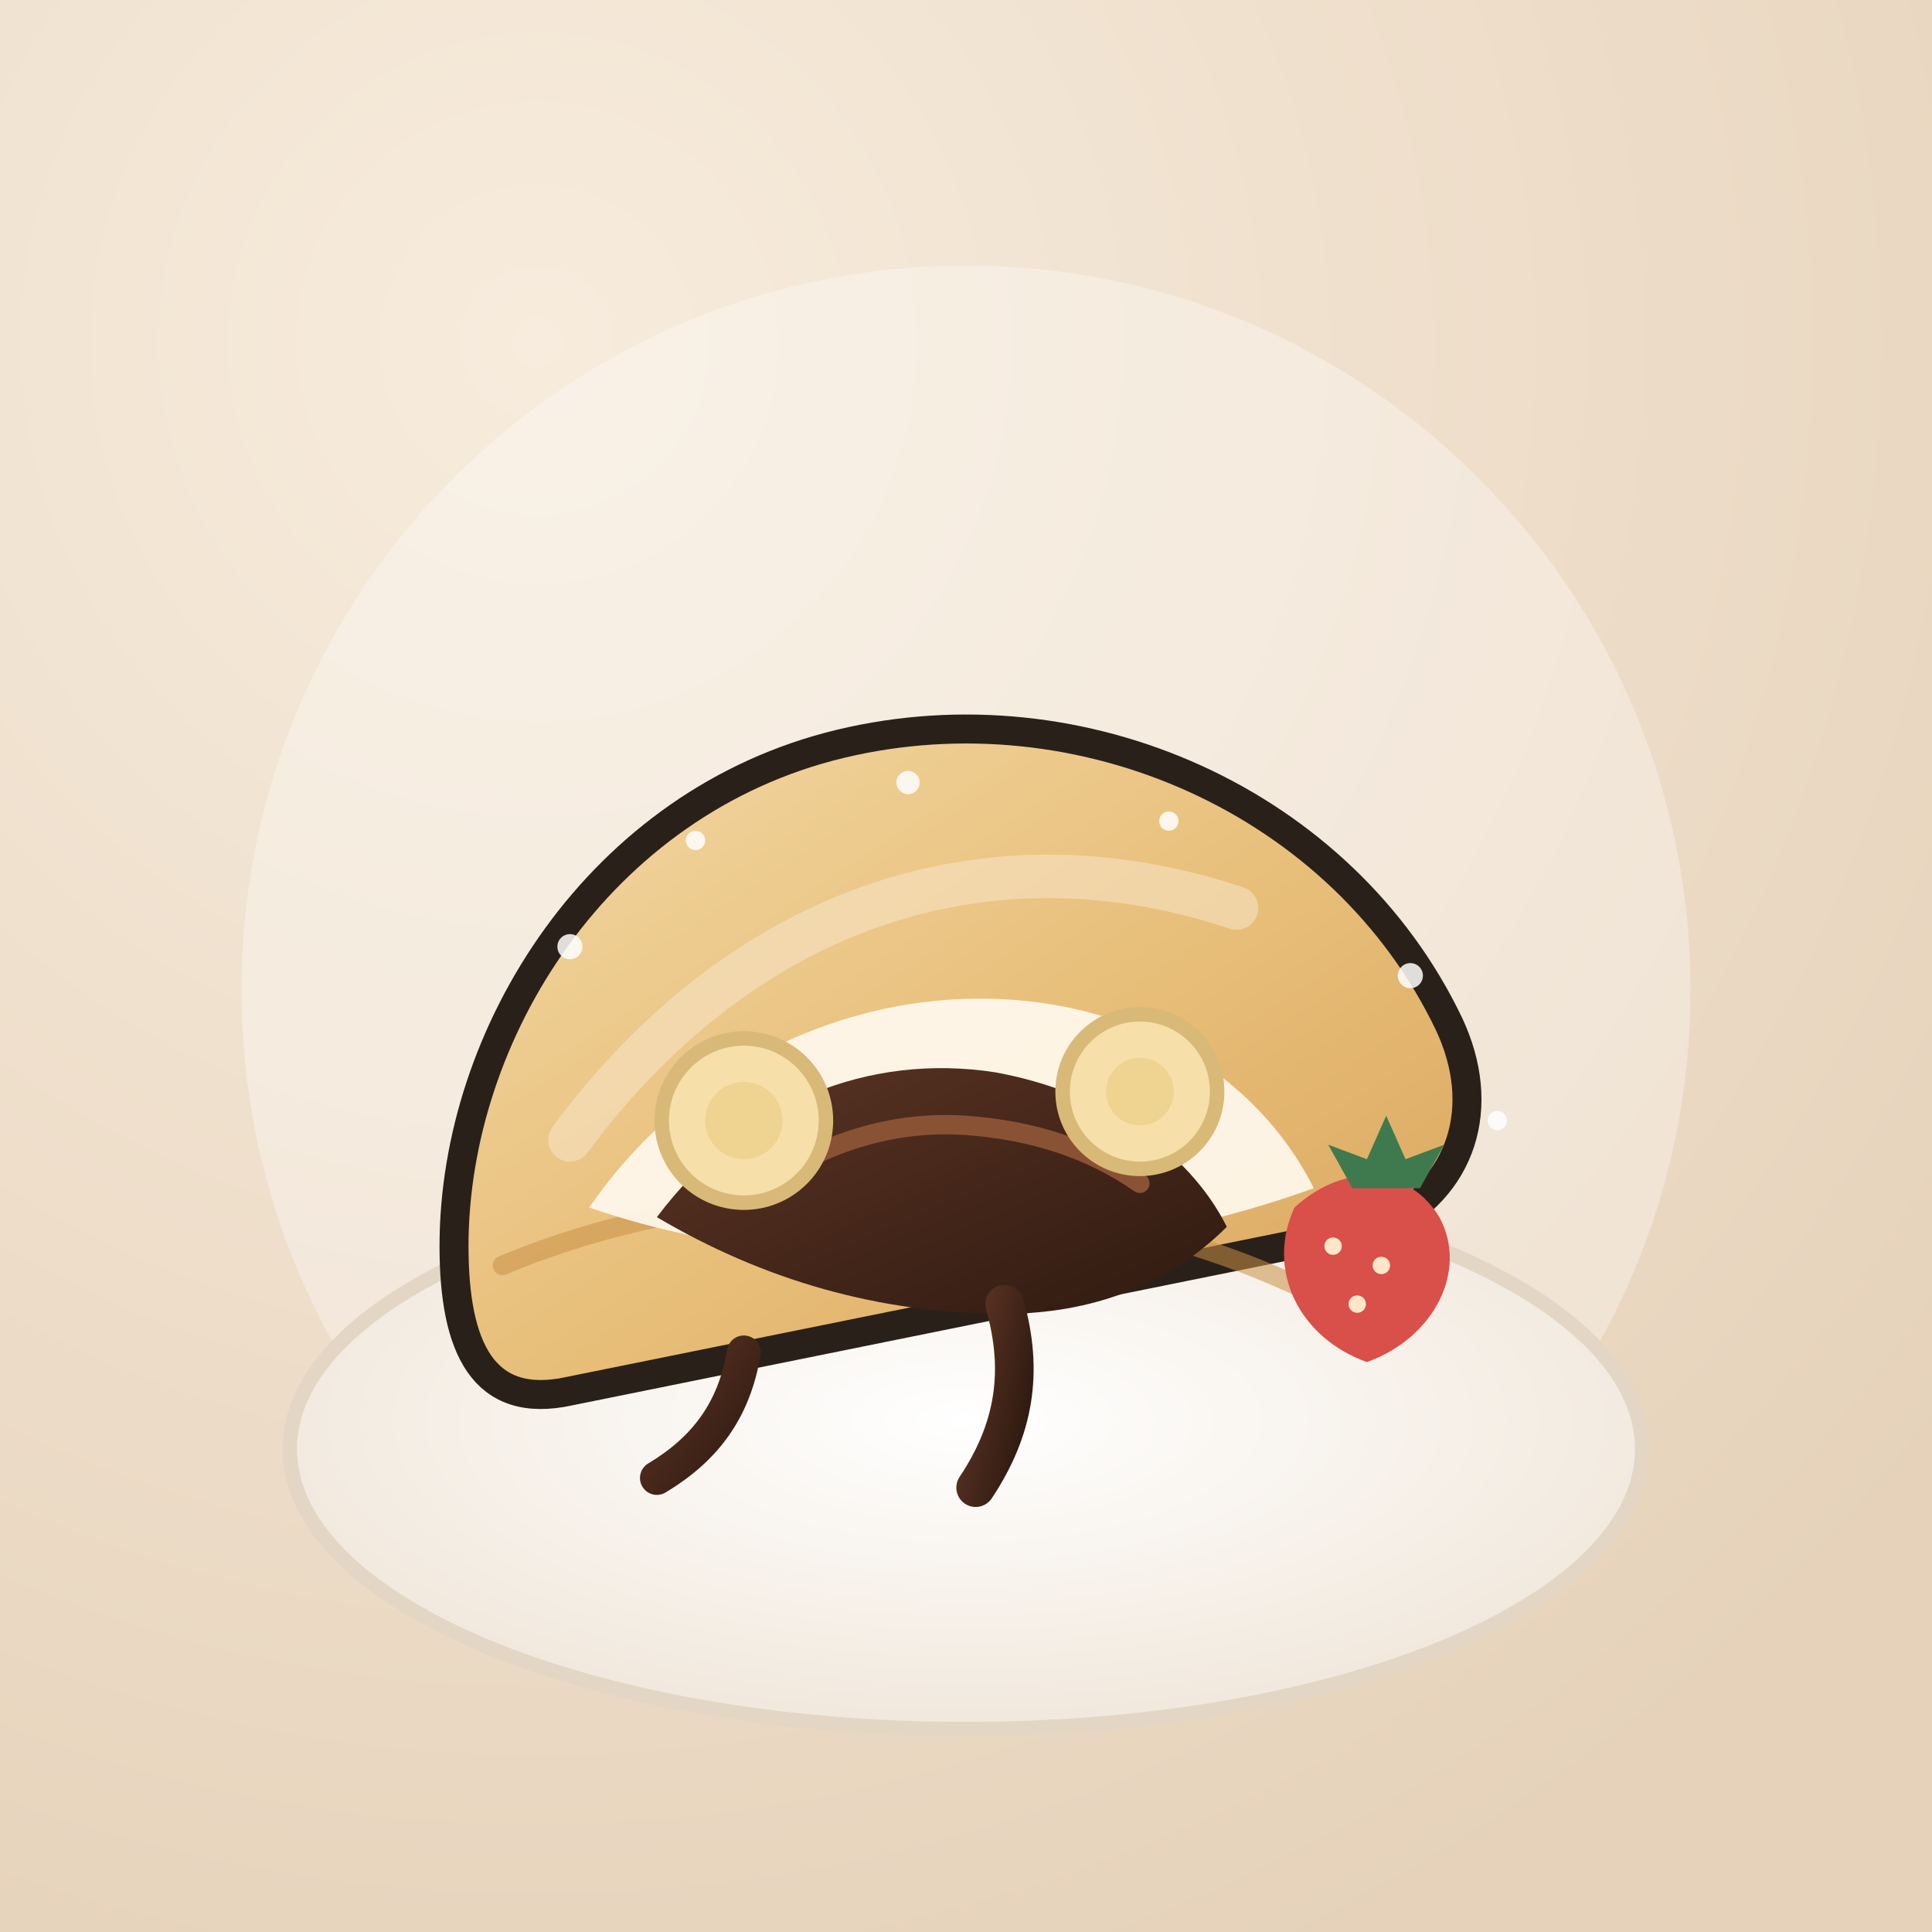
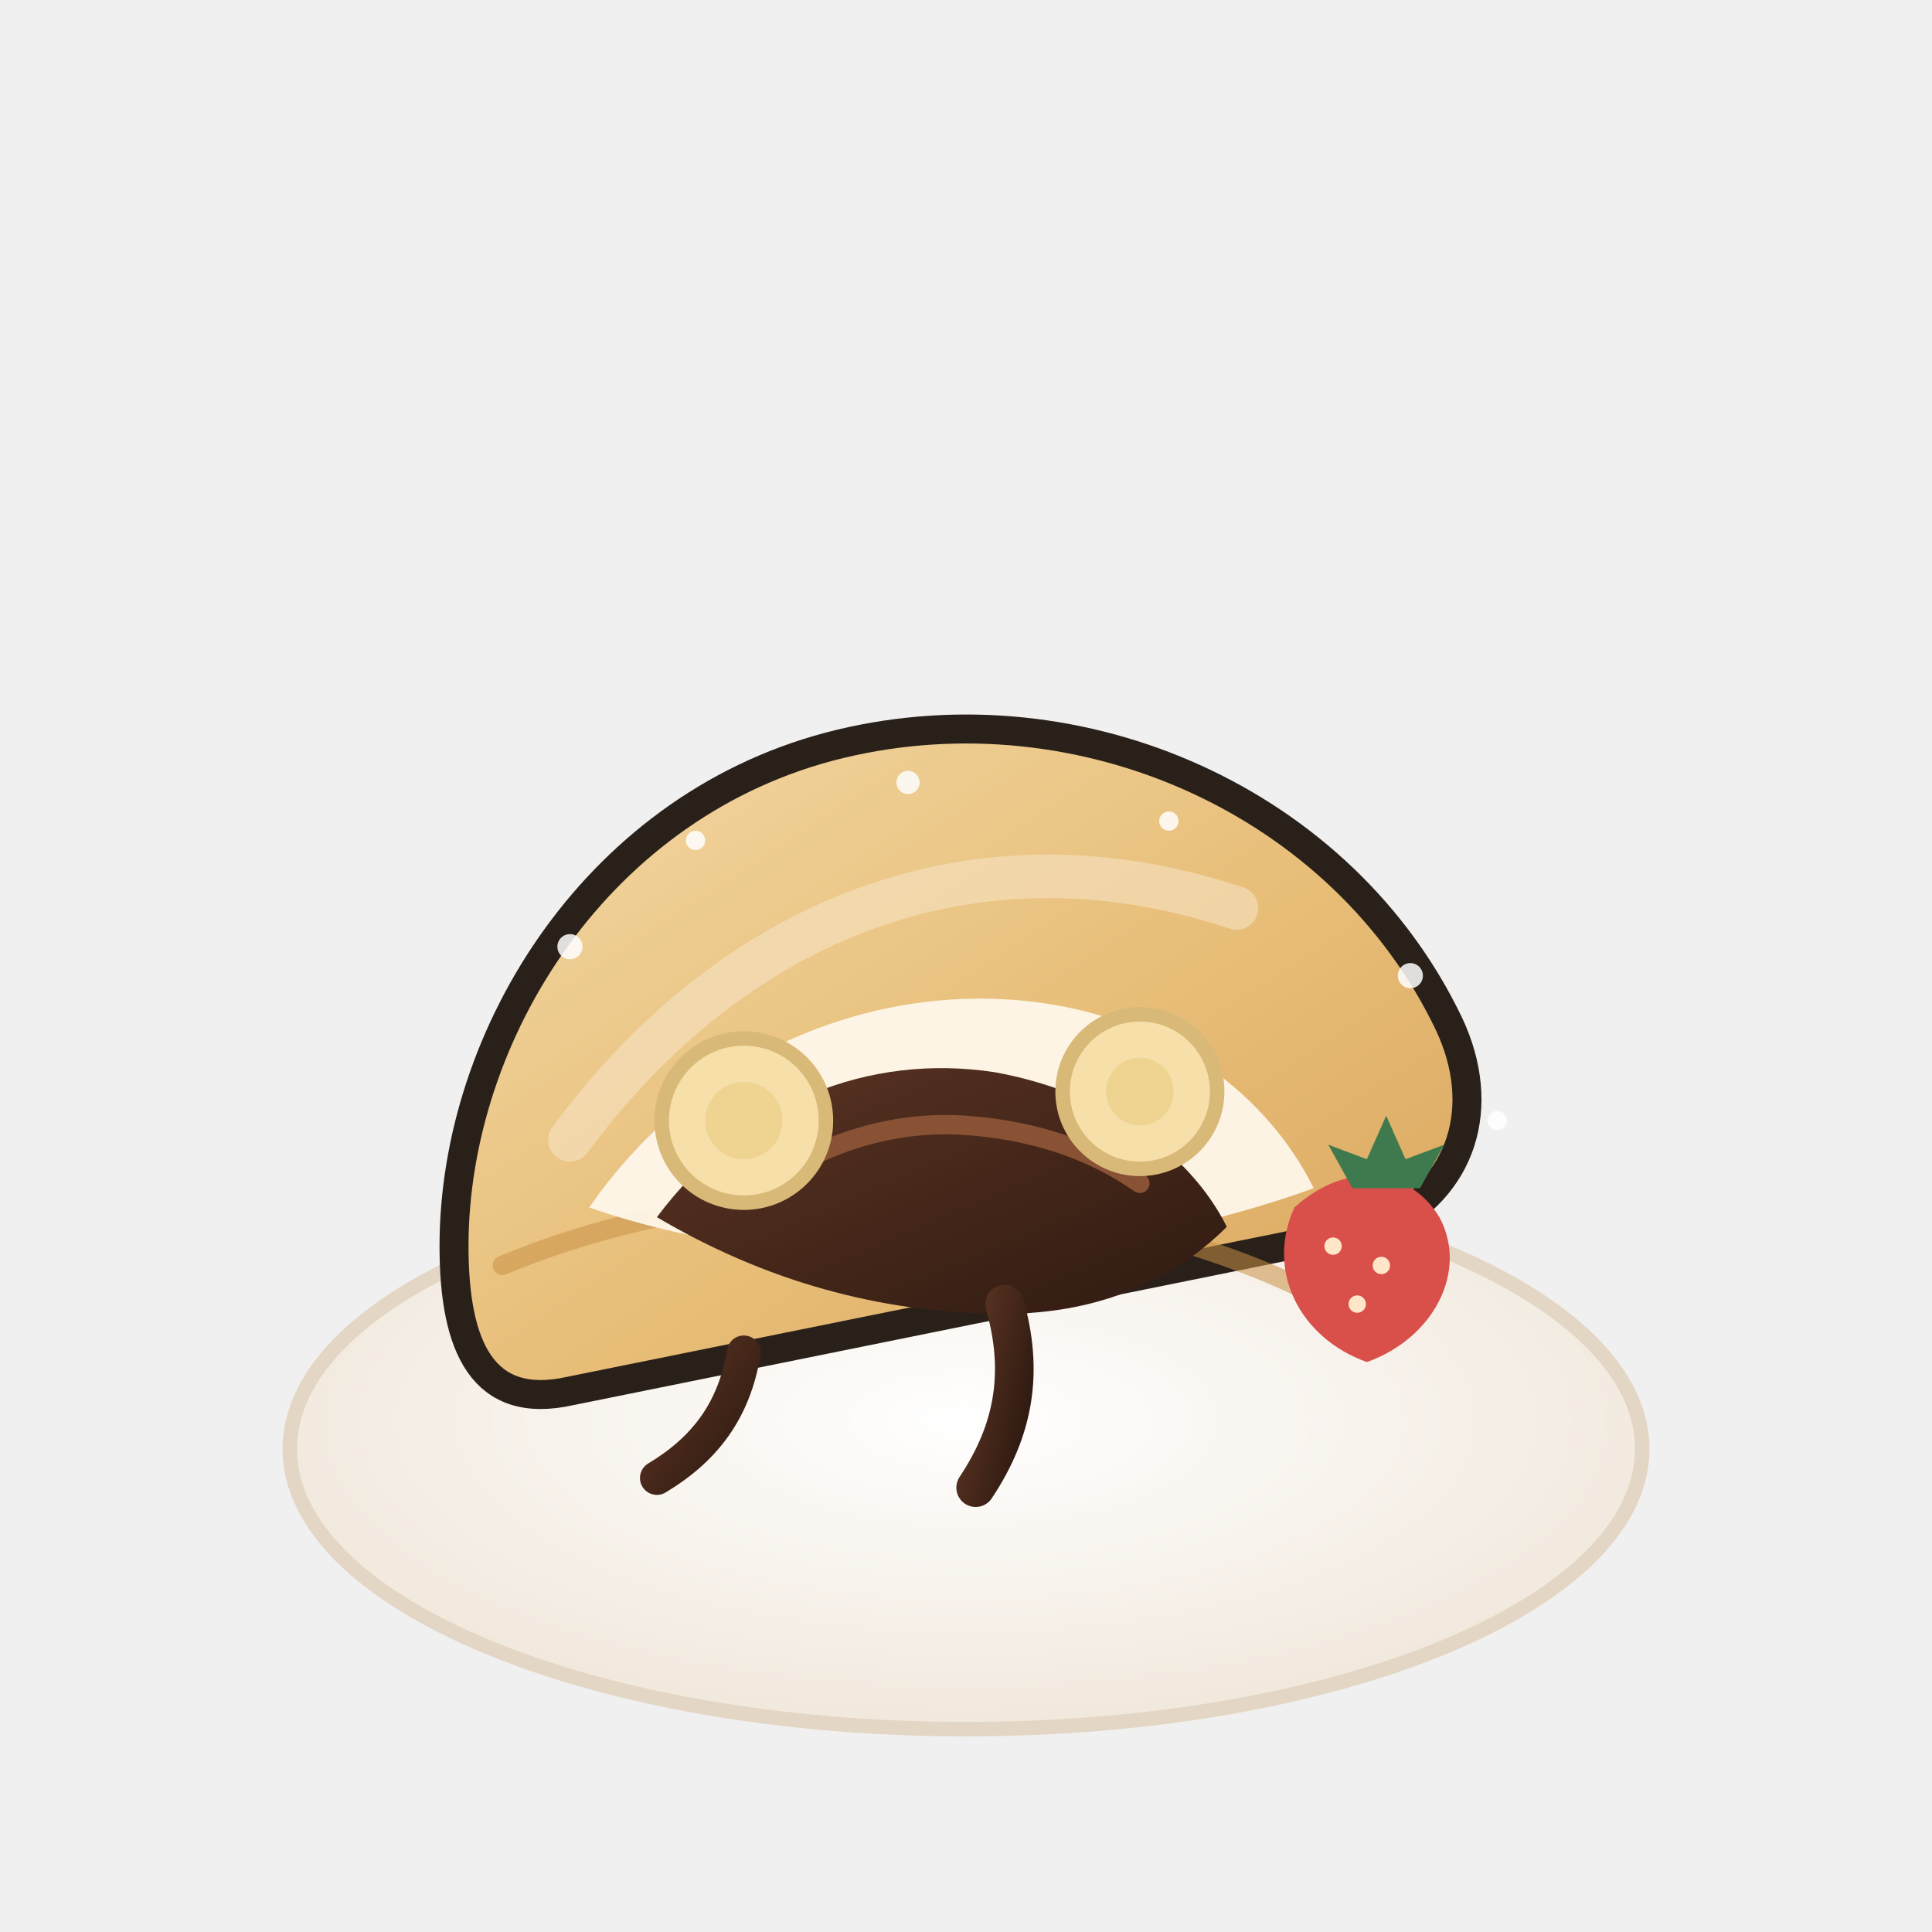
<svg xmlns="http://www.w3.org/2000/svg" viewBox="0 0 400 400" width="400" height="400" role="img" aria-label="Crepa dulce con chocolate, plátano y fresa">
  <defs>
    <radialGradient id="bg1" cx="28%" cy="18%" r="92%">
      <stop offset="0" stop-color="#f7ecdd" />
      <stop offset="1" stop-color="#e6d2ba" />
    </radialGradient>
    <linearGradient id="crepe1" x1="0" y1="0" x2="1" y2="1">
      <stop offset="0" stop-color="#f3d9a6" />
      <stop offset=".55" stop-color="#e7bd77" />
      <stop offset="1" stop-color="#d9a45c" />
    </linearGradient>
    <linearGradient id="choco1" x1="0" y1="0" x2="1" y2="1">
      <stop offset="0" stop-color="#5b3423" />
      <stop offset="1" stop-color="#2f1a11" />
    </linearGradient>
    <radialGradient id="plate1" cx="50%" cy="45%" r="55%">
      <stop offset="0" stop-color="#ffffff" />
      <stop offset="1" stop-color="#f1e8dc" />
    </radialGradient>
  </defs>
-   <rect width="400" height="400" fill="url(#bg1)" />
-   <circle cx="200" cy="205" r="150" fill="#ffffff" opacity=".32" />
  <ellipse cx="200" cy="318" rx="132" ry="22" fill="#2a201a" opacity=".14" />
  <ellipse cx="200" cy="300" rx="140" ry="58" fill="url(#plate1)" />
  <ellipse cx="200" cy="300" rx="140" ry="58" fill="none" stroke="#e4d6c4" stroke-width="3" />
  <path d="M94 258c0-44 30-92 80-104 50-12 104 12 126 58 8 17 3 34-14 42l-168 34c-18 4-24-9-24-30z" fill="url(#crepe1)" stroke="#2a201a" stroke-width="6" stroke-linejoin="round" />
  <path d="M104 262c24-10 54-16 88-14 32 2 62 10 84 22" fill="none" stroke="#c98f45" stroke-width="4" opacity=".55" stroke-linecap="round" />
  <path d="M118 236c34-46 84-66 138-48" fill="none" stroke="#f7e6c8" stroke-width="9" opacity=".55" stroke-linecap="round" />
  <path d="M122 250c22-32 60-48 96-42 24 4 44 18 54 38-44 16-104 20-150 4z" fill="#fff8ee" opacity=".92" />
  <path d="M136 252c18-24 44-34 70-30 22 4 40 16 48 32-12 12-28 18-46 18-26 0-50-7-72-20z" fill="url(#choco1)" />
  <path d="M160 244c12-8 26-12 40-11 14 1 26 5 36 12" fill="none" stroke="#8a5235" stroke-width="4" stroke-linecap="round" />
  <path d="M208 270c4 14 2 26-6 38" fill="none" stroke="url(#choco1)" stroke-width="8" stroke-linecap="round" />
  <path d="M154 280c-2 12-8 20-18 26" fill="none" stroke="url(#choco1)" stroke-width="7" stroke-linecap="round" />
  <circle cx="154" cy="232" r="17" fill="#f6dfa8" stroke="#d9b978" stroke-width="3" />
  <circle cx="154" cy="232" r="8" fill="#efd390" />
  <circle cx="236" cy="226" r="16" fill="#f6dfa8" stroke="#d9b978" stroke-width="3" />
  <circle cx="236" cy="226" r="7" fill="#efd390" />
  <path d="M268 250c11-10 24-8 30 2 6 11-1 25-15 30-14-5-21-19-15-32z" fill="#d94f4a" />
  <path d="M280 246l-5-9 8 3 4-9 4 9 8-3-5 9" fill="#3f7a4e" />
  <circle cx="276" cy="258" r="1.8" fill="#ffe6c9" />
  <circle cx="286" cy="262" r="1.8" fill="#ffe6c9" />
  <circle cx="281" cy="270" r="1.8" fill="#ffe6c9" />
  <g fill="#ffffff" opacity=".85">
    <circle cx="118" cy="196" r="2.6" />
    <circle cx="144" cy="174" r="2" />
    <circle cx="188" cy="162" r="2.4" />
    <circle cx="242" cy="170" r="2" />
    <circle cx="292" cy="202" r="2.6" />
    <circle cx="310" cy="232" r="2" />
  </g>
</svg>
